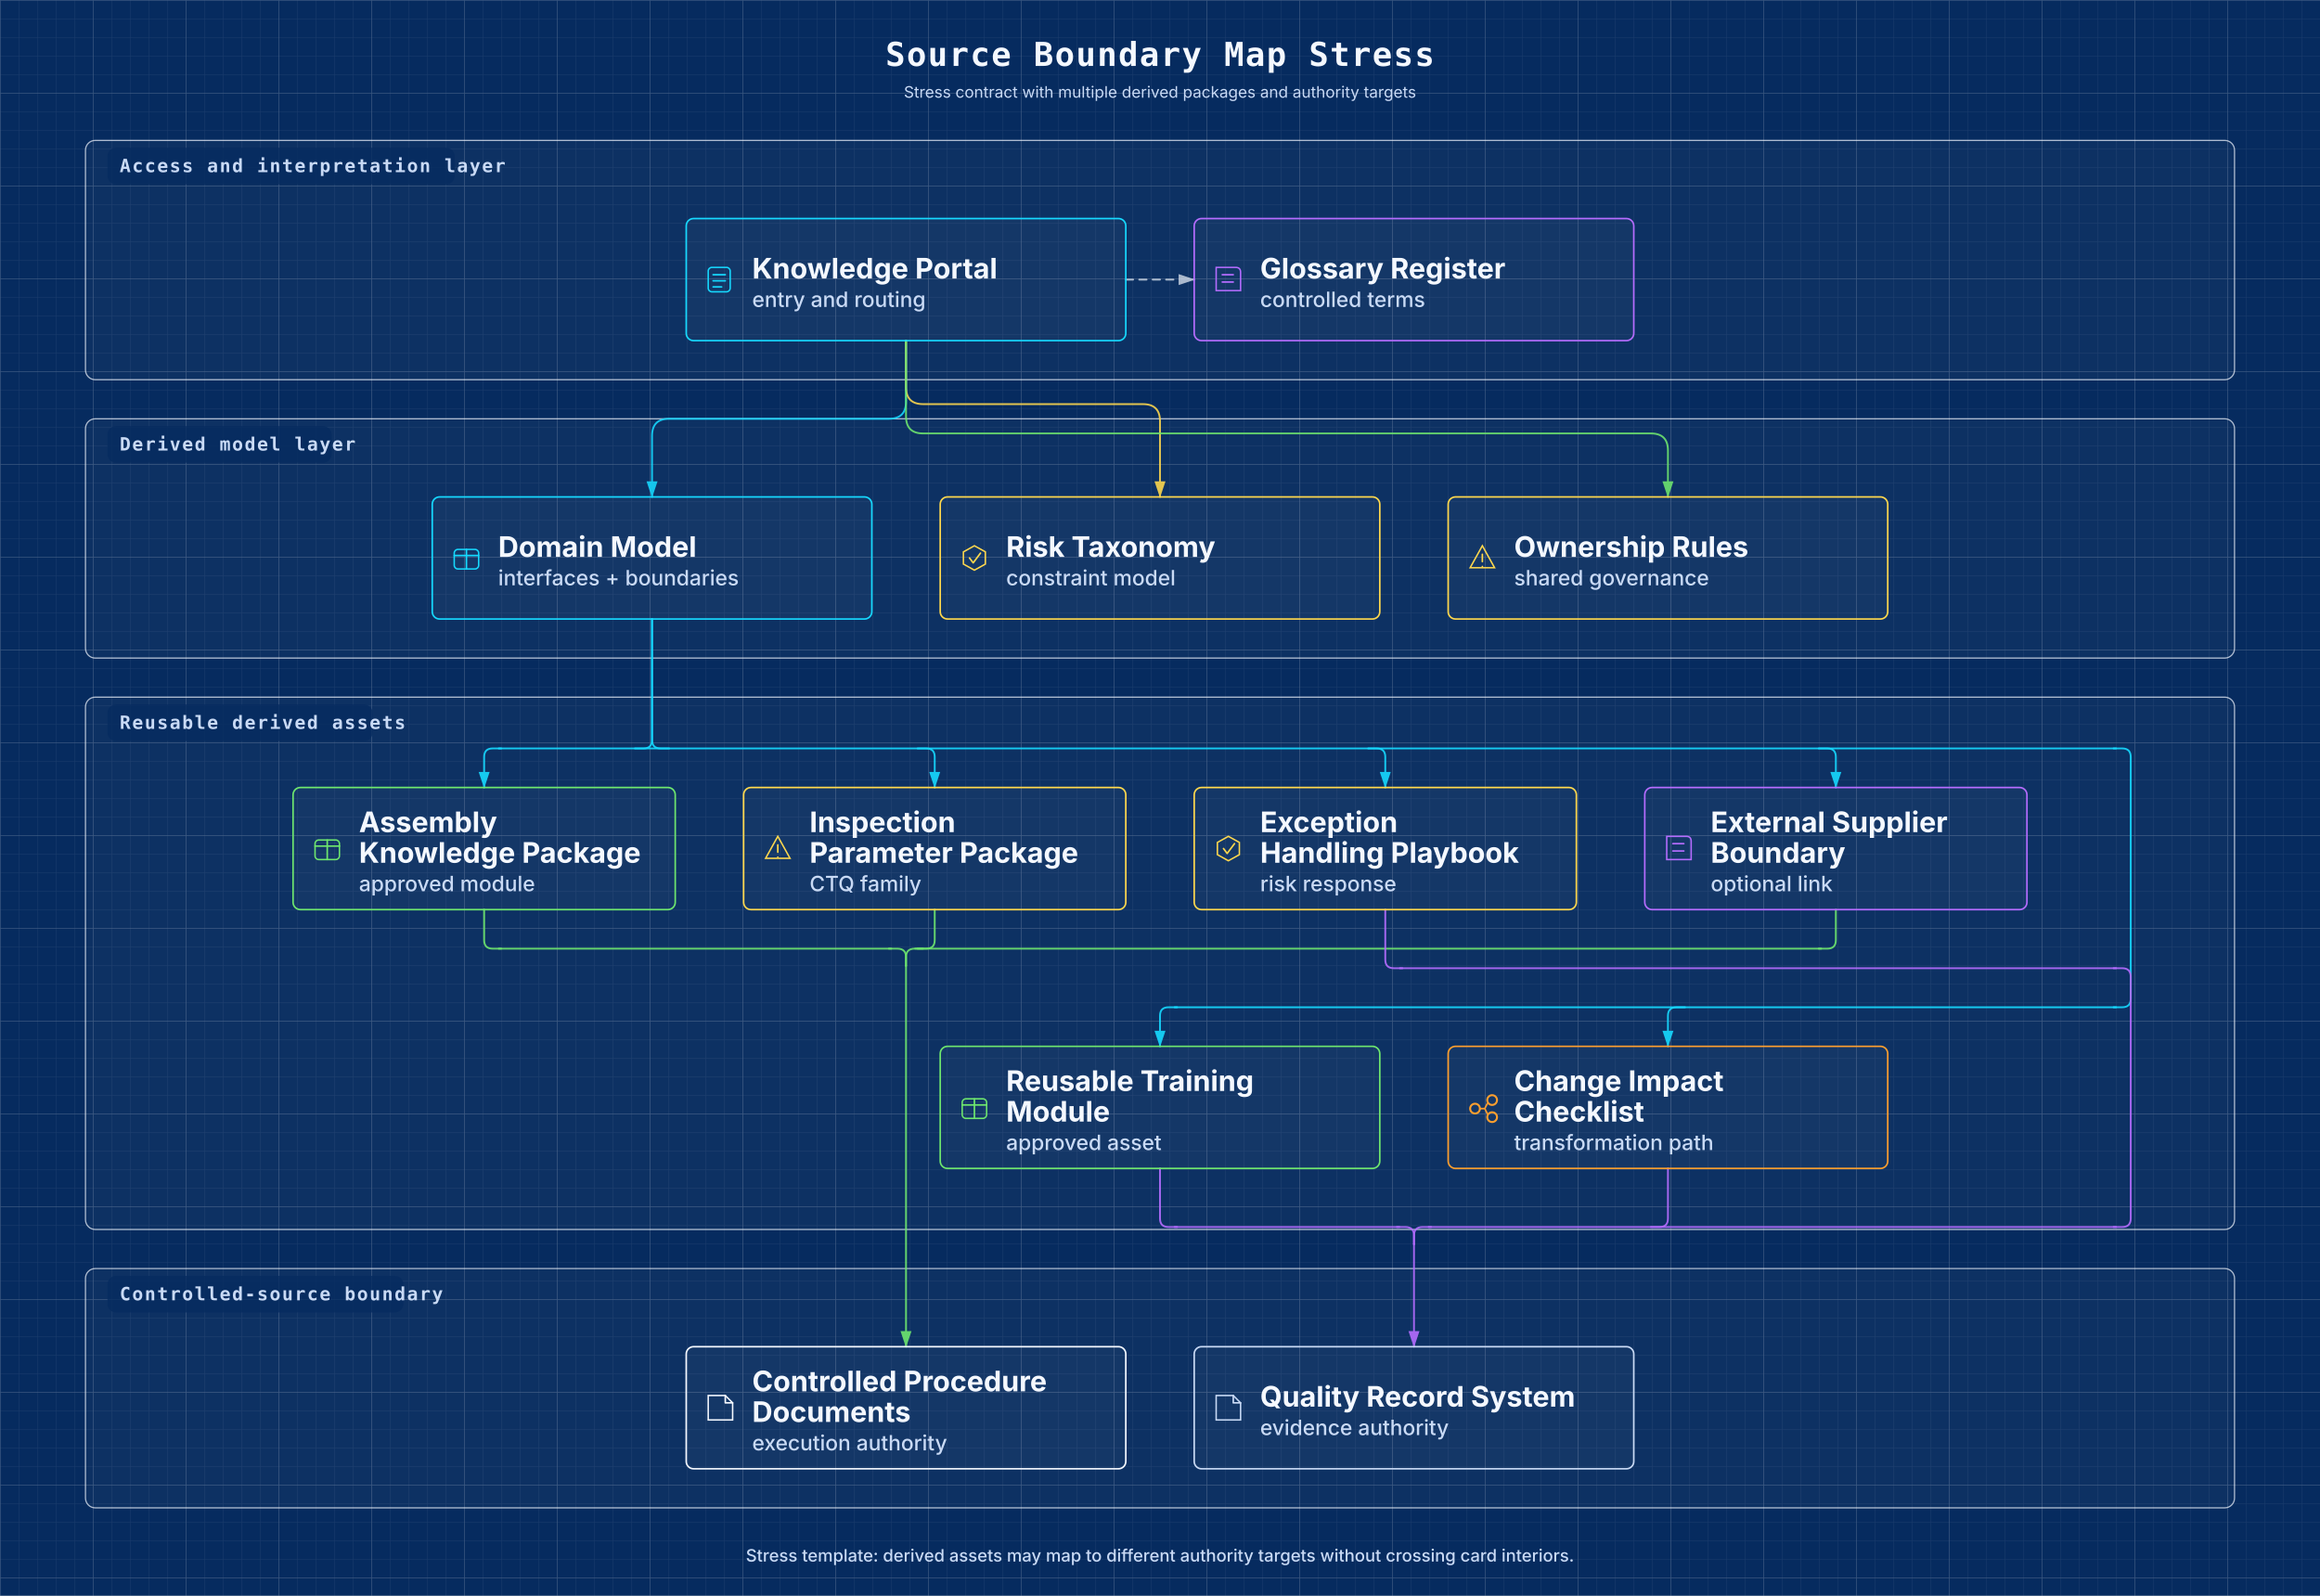
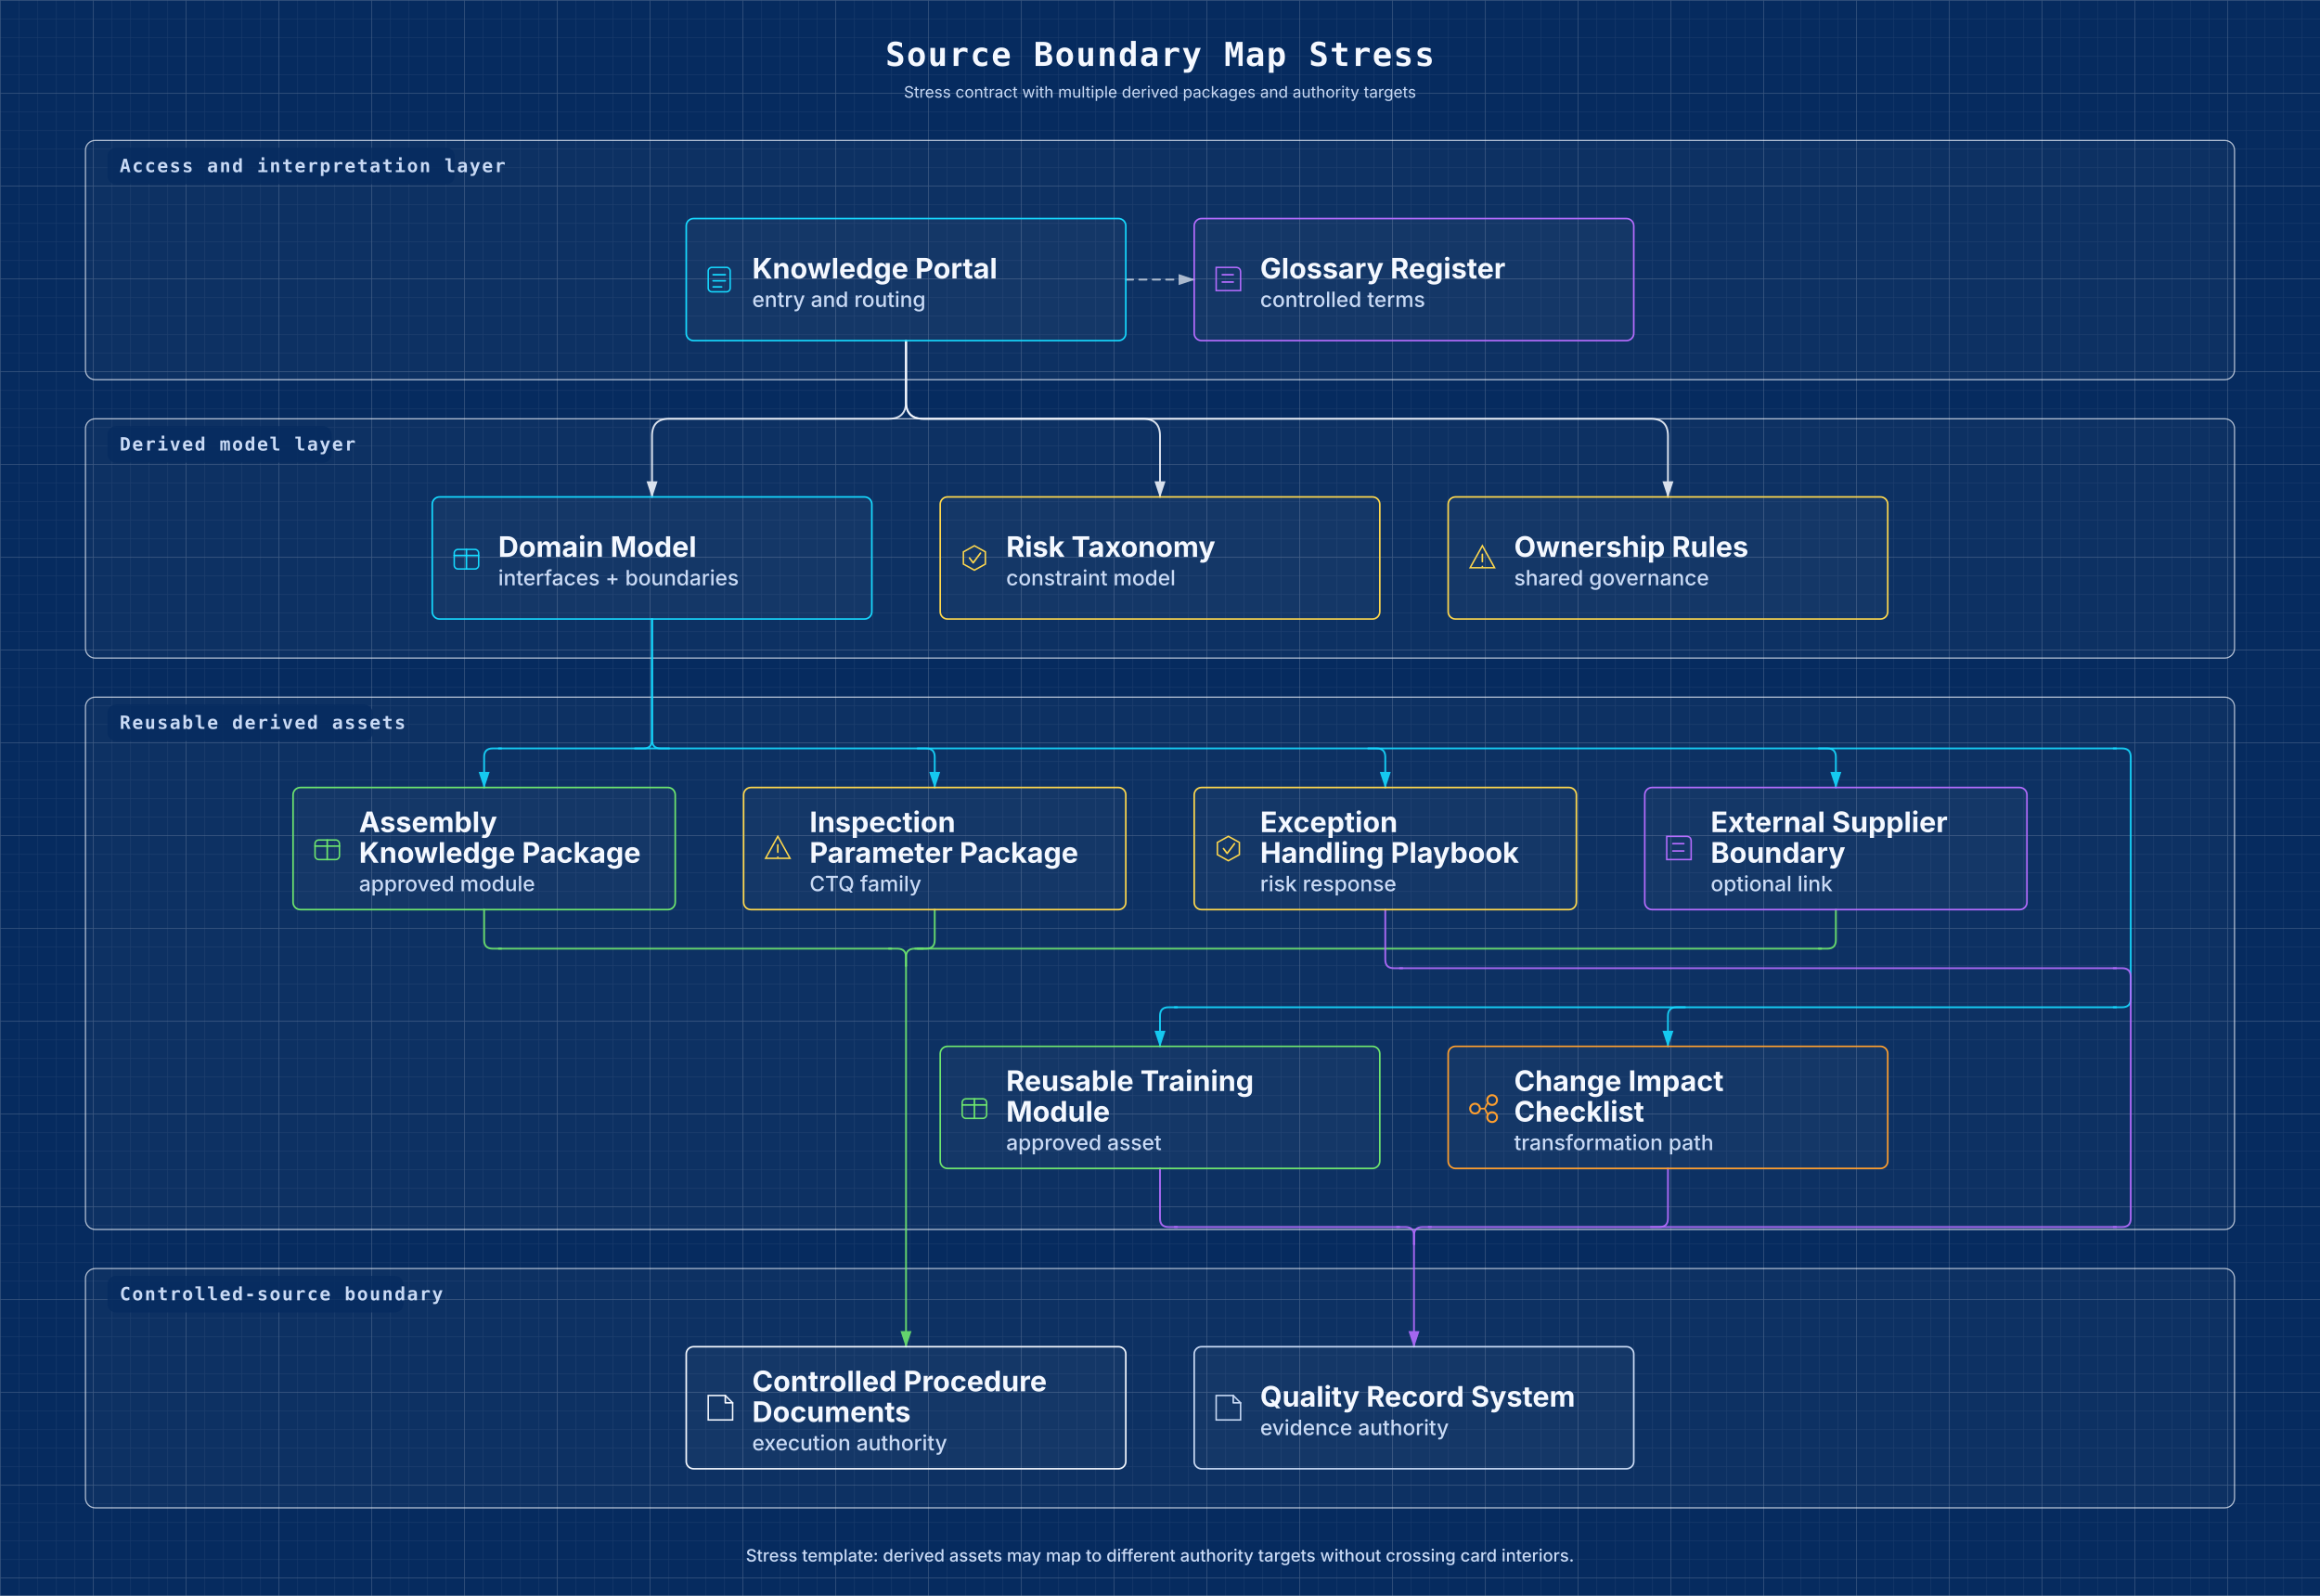
<svg xmlns="http://www.w3.org/2000/svg" width="1900" height="1307" viewBox="0 0 1900 1307" role="img" aria-label="Source Boundary Map Stress" data-style="accent-blueprint" data-diagram-type="source_boundary_map">
  <defs>
    <pattern id="blueprint-grid-small" width="15.2" height="15.2" patternUnits="userSpaceOnUse">
      <path d="M 15.2 0 H 0 V 15.2" fill="none" stroke="#FFFFFF" stroke-opacity="0.08" stroke-width="0.89" />
    </pattern>
    <pattern id="blueprint-grid" width="76" height="76" patternUnits="userSpaceOnUse">
      <rect width="76" height="76" fill="url(#blueprint-grid-small)" />
      <path d="M 76 0 H 0 V 76" fill="none" stroke="#FFFFFF" stroke-opacity="0.14" stroke-width="1.27" />
    </pattern>
    <marker id="arrow" markerWidth="10" markerHeight="10" refX="8.5" refY="3" orient="auto" markerUnits="strokeWidth">
      <path d="M0,0 L0,6 L9,3 z" fill="context-stroke" />
    </marker>
    <marker id="arrow-fanout" markerWidth="10" markerHeight="10" refX="8.5" refY="3" orient="auto" markerUnits="strokeWidth">
      <path d="M0,0 L0,6 L9,3 z" fill="context-stroke" />
    </marker>
    <marker id="arrow-fanin" markerWidth="10" markerHeight="10" refX="8.5" refY="3" orient="auto" markerUnits="strokeWidth">
      <path d="M0,0 L0,6 L9,3 z" fill="context-stroke" />
    </marker>
    <style>
    [data-style="accent-blueprint"] .title{font:700 27px IBM Plex Mono,JetBrains Mono,Consolas,monospace;fill:#F4F8FF;letter-spacing:.04em;text-transform:uppercase}
    [data-style="accent-blueprint"] .subtitle{font:400 13px IBM Plex Sans,Inter,Roboto Condensed,DIN,Segoe UI,Aptos,Arial,sans-serif;fill:#C9DAF5}
    [data-style="accent-blueprint"] .group-label{font:700 15px IBM Plex Mono,JetBrains Mono,Consolas,monospace;fill:#C9DAF5;letter-spacing:.08em;text-transform:uppercase}
    [data-style="accent-blueprint"] .card-title{font:700 17px IBM Plex Sans,Inter,Roboto Condensed,DIN,Segoe UI,Aptos,Arial,sans-serif;fill:#F4F8FF}
    [data-style="accent-blueprint"] .card-sub{font:500 13px IBM Plex Sans,Inter,Roboto Condensed,DIN,Segoe UI,Aptos,Arial,sans-serif;fill:#C9DAF5}
    [data-style="accent-blueprint"] .edge{fill:none;stroke:#F4F8FF;stroke-width:1.5;stroke-linecap:round;stroke-linejoin:round;opacity:0.88}
    [data-style="accent-blueprint"] .fanout{stroke:#FF9F2E;opacity:0.9}
    [data-style="accent-blueprint"] .fanin{stroke:#6EE66E;opacity:0.9}
    [data-style="accent-blueprint"] .route-shared{marker-end:none}
    [data-style="accent-blueprint"] .edge-dashed{stroke-dasharray:6 5;opacity:0.68}
    [data-style="accent-blueprint"] .note{font:500 14px IBM Plex Sans,Inter,Roboto Condensed,DIN,Segoe UI,Aptos,Arial,sans-serif;fill:#C9DAF5}
    [data-style="accent-blueprint"] .mono{font-family:IBM Plex Mono,JetBrains Mono,Consolas,monospace}
    [data-style="accent-blueprint"] .table-header{font:700 15.5px IBM Plex Mono,JetBrains Mono,Consolas,monospace;fill:#F4F8FF;letter-spacing:.08em;text-transform:uppercase}
    [data-style="accent-blueprint"] .table-cell{font:500 17px IBM Plex Sans,Inter,Roboto Condensed,DIN,Segoe UI,Aptos,Arial,sans-serif;fill:#F4F8FF}
    [data-style="accent-blueprint"] .table-cell-secondary{font:500 17px IBM Plex Sans,Inter,Roboto Condensed,DIN,Segoe UI,Aptos,Arial,sans-serif;fill:#C9DAF5}
    [data-style="accent-blueprint"] .info-panel-title{font:700 15px IBM Plex Mono,JetBrains Mono,Consolas,monospace;fill:#F4F8FF;letter-spacing:.08em;text-transform:uppercase}
    [data-style="accent-blueprint"] .info-panel-item{font:500 14px IBM Plex Sans,Inter,Roboto Condensed,DIN,Segoe UI,Aptos,Arial,sans-serif;fill:#C9DAF5}
    [data-style="accent-blueprint"] .tree-level-label{font:700 15px IBM Plex Mono,JetBrains Mono,Consolas,monospace;fill:#C9DAF5;letter-spacing:.08em;text-transform:uppercase}
    [data-style="accent-blueprint"] .hub-label{font:700 15px IBM Plex Mono,JetBrains Mono,Consolas,monospace;fill:#C9DAF5;letter-spacing:.08em;text-transform:uppercase}
    [data-style="accent-blueprint"] .icon-line{fill:none;stroke-width:1.3;stroke-linecap:round;stroke-linejoin:round}
  </style>
  </defs>
  <rect x="0" y="0" width="1900" height="1307" rx="0" fill="#062B5F" />
  <rect x="0" y="0" width="1900" height="1307" rx="0" fill="url(#blueprint-grid)" opacity="1" />
  <text x="950.0" y="54" text-anchor="middle" class="title">Source Boundary Map Stress</text>
  <text x="950.0" y="80.0" text-anchor="middle" class="subtitle">Stress contract with multiple derived packages and authority targets</text>
  <rect x="70" y="115" width="1760" height="196" class="group-panel" rx="8" fill="#FFFFFF" fill-opacity="0.03" stroke="#F4F8FF" stroke-opacity="0.7" stroke-width="1" />
  <rect x="70" y="343" width="1760" height="196" class="group-panel" rx="8" fill="#FFFFFF" fill-opacity="0.03" stroke="#F4F8FF" stroke-opacity="0.7" stroke-width="1" />
  <rect x="70" y="571" width="1760" height="436" class="group-panel" rx="8" fill="#FFFFFF" fill-opacity="0.03" stroke="#F4F8FF" stroke-opacity="0.7" stroke-width="1" />
  <rect x="70" y="1039" width="1760" height="196" class="group-panel" rx="8" fill="#FFFFFF" fill-opacity="0.03" stroke="#F4F8FF" stroke-opacity="0.7" stroke-width="1" />
  <path d="M 534.0 507.0 L 534.0 606.0 Q 534.0 613.0 527.0 613.0 L 520.0 613.0" class="edge fanout route-shared branch" style="stroke:#16D9FF" data-route-family="1" data-route-color="#16D9FF" />
  <path d="M 534.0 507.0 L 534.0 606.0 Q 534.0 613.0 541.0 613.0 L 548.0 613.0" class="edge fanout route-shared branch" style="stroke:#16D9FF" data-route-family="1" data-route-color="#16D9FF" />
  <path d="M 1731.0 613.0 L 1738.0 613.0 Q 1745.0 613.0 1745.0 620.0 L 1745.0 818.0 Q 1745.0 825.0 1738.0 825.0 L 1731.0 825.0" class="edge fanout route-shared trunk" style="stroke:#16D9FF" data-route-family="1" data-route-color="#16D9FF" />
  <path d="M 408.5 613.0 L 1733.0 613.0" class="edge fanout route-shared bus" style="stroke:#16D9FF" data-route-family="1" data-route-color="#16D9FF" />
  <path d="M 410.5 613.0 L 403.5 613.0 Q 396.5 613.0 396.5 620.0 L 396.5 645.0" class="edge fanout terminal" marker-end="url(#arrow-fanout)" style="stroke:#16D9FF" data-route-family="1" data-route-color="#16D9FF" />
  <path d="M 751.5 613.0 L 758.5 613.0 Q 765.5 613.0 765.5 620.0 L 765.5 645.0" class="edge fanout terminal" marker-end="url(#arrow-fanout)" style="stroke:#16D9FF" data-route-family="1" data-route-color="#16D9FF" />
  <path d="M 1120.5 613.0 L 1127.5 613.0 Q 1134.5 613.0 1134.5 620.0 L 1134.5 645.0" class="edge fanout terminal" marker-end="url(#arrow-fanout)" style="stroke:#16D9FF" data-route-family="1" data-route-color="#16D9FF" />
  <path d="M 1489.5 613.0 L 1496.5 613.0 Q 1503.5 613.0 1503.5 620.0 L 1503.5 645.0" class="edge fanout terminal" marker-end="url(#arrow-fanout)" style="stroke:#16D9FF" data-route-family="1" data-route-color="#16D9FF" />
  <path d="M 962.0 825.0 L 1733.0 825.0" class="edge fanout route-shared bus" style="stroke:#16D9FF" data-route-family="1" data-route-color="#16D9FF" />
  <path d="M 964.0 825.0 L 957.0 825.0 Q 950.0 825.0 950.0 832.0 L 950.0 857.0" class="edge fanout terminal" marker-end="url(#arrow-fanout)" style="stroke:#16D9FF" data-route-family="1" data-route-color="#16D9FF" />
  <path d="M 1380.0 825.0 L 1373.0 825.0 Q 1366.0 825.0 1366.0 832.0 L 1366.0 857.0" class="edge fanout terminal" marker-end="url(#arrow-fanout)" style="stroke:#16D9FF" data-route-family="1" data-route-color="#16D9FF" />
  <path d="M 396.5 745.0 L 396.5 770.0 Q 396.5 777.0 403.5 777.0 L 410.5 777.0" class="edge fanin route-shared branch" style="stroke:#6EE66E" data-route-family="0" data-route-color="#6EE66E" />
  <path d="M 765.5 745.0 L 765.5 770.0 Q 765.5 777.0 758.5 777.0 L 751.5 777.0" class="edge fanin route-shared branch" style="stroke:#6EE66E" data-route-family="0" data-route-color="#6EE66E" />
  <path d="M 1503.5 745.0 L 1503.5 770.0 Q 1503.5 777.0 1496.5 777.0 L 1489.5 777.0" class="edge fanin route-shared branch" style="stroke:#6EE66E" data-route-family="0" data-route-color="#6EE66E" />
  <path d="M 408.5 777.0 L 730.0 777.0" class="edge fanin route-shared bus" style="stroke:#6EE66E" data-route-family="0" data-route-color="#6EE66E" />
  <path d="M 749.5 777.0 L 1491.5 777.0" class="edge fanin route-shared bus" style="stroke:#6EE66E" data-route-family="0" data-route-color="#6EE66E" />
  <path d="M 728.0 777.0 L 735.0 777.0 Q 742.0 777.0 742.0 784.0 L 742.0 791.0" class="edge fanin route-shared merge" style="stroke:#6EE66E" data-route-family="0" data-route-color="#6EE66E" />
  <path d="M 756.0 777.0 L 749.0 777.0 Q 742.0 777.0 742.0 784.0 L 742.0 791.0" class="edge fanin route-shared merge" style="stroke:#6EE66E" data-route-family="0" data-route-color="#6EE66E" />
  <path d="M 742.0 791.0 L 742.0 1103.0" class="edge fanin terminal" marker-end="url(#arrow-fanin)" style="stroke:#6EE66E" data-route-family="0" data-route-color="#6EE66E" />
  <path d="M 1731.0 793.0 L 1738.0 793.0 Q 1745.0 793.0 1745.0 800.0 L 1745.0 998.0 Q 1745.0 1005.0 1738.0 1005.0 L 1731.0 1005.0" class="edge fanin route-shared trunk" style="stroke:#B56CFF" data-route-family="1" data-route-color="#B56CFF" />
  <path d="M 1134.5 745.0 L 1134.5 786.0 Q 1134.5 793.0 1141.5 793.0 L 1148.5 793.0" class="edge fanin route-shared branch" style="stroke:#B56CFF" data-route-family="1" data-route-color="#B56CFF" />
  <path d="M 1146.5 793.0 L 1733.0 793.0" class="edge fanin route-shared bus" style="stroke:#B56CFF" data-route-family="1" data-route-color="#B56CFF" />
  <path d="M 950.0 957.0 L 950.0 998.0 Q 950.0 1005.0 957.0 1005.0 L 964.0 1005.0" class="edge fanin route-shared branch" style="stroke:#B56CFF" data-route-family="1" data-route-color="#B56CFF" />
  <path d="M 1366.0 957.0 L 1366.0 998.0 Q 1366.0 1005.0 1359.0 1005.0 L 1352.0 1005.0" class="edge fanin route-shared branch" style="stroke:#B56CFF" data-route-family="1" data-route-color="#B56CFF" />
  <path d="M 962.0 1005.0 L 1146.0 1005.0" class="edge fanin route-shared bus" style="stroke:#B56CFF" data-route-family="1" data-route-color="#B56CFF" />
  <path d="M 1170.0 1005.0 L 1733.0 1005.0" class="edge fanin route-shared bus" style="stroke:#B56CFF" data-route-family="1" data-route-color="#B56CFF" />
  <path d="M 1144.0 1005.0 L 1151.0 1005.0 Q 1158.0 1005.0 1158.0 1012.0 L 1158.0 1019.0" class="edge fanin route-shared merge" style="stroke:#B56CFF" data-route-family="1" data-route-color="#B56CFF" />
  <path d="M 1172.0 1005.0 L 1165.0 1005.0 Q 1158.0 1005.0 1158.0 1012.0 L 1158.0 1019.0" class="edge fanin route-shared merge" style="stroke:#B56CFF" data-route-family="1" data-route-color="#B56CFF" />
  <path d="M 1158.0 1019.0 L 1158.0 1103.0" class="edge fanin terminal" marker-end="url(#arrow-fanin)" style="stroke:#B56CFF" data-route-family="1" data-route-color="#B56CFF" />
  <path d="M 922.0 229.0 L 978.0 229.0" class="edge edge-dashed" marker-end="url(#arrow)" />
-   <path d="M 742.0 279 L 742.0 329.0 Q 742.0 343.0 728.0 343.0 L 548.0 343.0 Q 534.0 343.0 534.0 357.0 L 534.0 407" class="edge direct-link" marker-end="url(#arrow)" style="stroke:#16D9FF" data-route-color="#16D9FF" data-direct-corridor="down:279:407" data-direct-lane="0" data-lane-shift="0.0" />
-   <path d="M 742.0 279 L 742.0 317.0 Q 742.0 331.0 756.0 331.0 L 936.0 331.0 Q 950.0 331.0 950.0 345.0 L 950.0 407" class="edge direct-link" marker-end="url(#arrow)" style="stroke:#FFD84D" data-route-color="#FFD84D" data-direct-corridor="down:279:407" data-direct-lane="1" data-lane-shift="-12.0" />
-   <path d="M 742.0 279 L 742.0 341.0 Q 742.0 355.0 756.0 355.0 L 1352.0 355.0 Q 1366.0 355.0 1366.0 369.0 L 1366.0 407" class="edge direct-link" marker-end="url(#arrow)" style="stroke:#6EE66E" data-route-color="#6EE66E" data-direct-corridor="down:279:407" data-direct-lane="2" data-lane-shift="12.0" />
+   <path d="M 742.0 279 L 742.0 329.0 Q 742.0 343.0 728.0 343.0 L 548.0 343.0 Q 534.0 343.0 534.0 357.0 L 534.0 407" class="edge" marker-end="url(#arrow)" />
+   <path d="M 742.0 279 L 742.0 329.0 Q 742.0 343.0 756.0 343.0 L 936.0 343.0 Q 950.0 343.0 950.0 357.0 L 950.0 407" class="edge" marker-end="url(#arrow)" />
+   <path d="M 742.0 279 L 742.0 329.0 Q 742.0 343.0 756.0 343.0 L 1352.0 343.0 Q 1366.0 343.0 1366.0 357.0 L 1366.0 407" class="edge" marker-end="url(#arrow)" />
  <g class="group-label-wrap">
    <rect x="88" y="121" width="284.4" height="30" rx="7" fill="#062B5F" fill-opacity="0.78" />
    <text x="98" y="141" class="group-label">Access and interpretation layer</text>
  </g>
  <g class="group-label-wrap">
    <rect x="88" y="349" width="183.6" height="30" rx="7" fill="#062B5F" fill-opacity="0.78" />
    <text x="98" y="369" class="group-label">Derived model layer</text>
  </g>
  <g class="group-label-wrap">
    <rect x="88" y="577" width="217.2" height="30" rx="7" fill="#062B5F" fill-opacity="0.78" />
    <text x="98" y="597" class="group-label">Reusable derived assets</text>
  </g>
  <g class="group-label-wrap">
    <rect x="88" y="1045" width="242.4" height="30" rx="7" fill="#062B5F" fill-opacity="0.78" />
    <text x="98" y="1065" class="group-label">Controlled-source boundary</text>
  </g>
  <g id="node-portal" class="card node-card">
    <rect x="562.0" y="179" width="360" height="100" rx="6" fill="#FFFFFF" fill-opacity="0.03" stroke="#16D9FF" stroke-width="1.3" />
    <rect x="580.0" y="219.0" width="18" height="20" rx="3" fill="none" stroke="#16D9FF" stroke-width="1.2" />
    <path d="M584.0,225.0 H594.0 M584.0,230.0 H594.0 M584.0,235.0 H591.0" class="icon-line" stroke="#16D9FF" />
    <text x="616.0" y="228.087" text-anchor="start" class="card-title" style="font-size:23.2px">Knowledge Portal</text>
    <text x="616.0" y="251.405" text-anchor="start" class="card-sub" style="font-size:17.3px">entry and routing</text>
  </g>
  <g id="node-glossary" class="card node-card">
    <rect x="978.0" y="179" width="360" height="100" rx="6" fill="#FFFFFF" fill-opacity="0.03" stroke="#B56CFF" stroke-width="1.3" />
    <path d="M996.0,219.0 H1012.0 Q1016.0,219.0 1016.0,223.0 V238.0 H996.0 Z" fill="none" stroke="#B56CFF" stroke-width="1.2" />
    <path d="M1001.0,225.0 H1010.0 M1001.0,231.0 H1010.0" class="icon-line" stroke="#B56CFF" />
    <text x="1032.0" y="228.087" text-anchor="start" class="card-title" style="font-size:23.2px">Glossary Register</text>
    <text x="1032.0" y="251.405" text-anchor="start" class="card-sub" style="font-size:17.3px">controlled terms</text>
  </g>
  <g id="node-domain_model" class="card node-card">
    <rect x="354.0" y="407" width="360" height="100" rx="6" fill="#FFFFFF" fill-opacity="0.03" stroke="#16D9FF" stroke-width="1.3" />
    <rect x="372.0" y="450.0" width="20" height="16" rx="3" fill="none" stroke="#16D9FF" stroke-width="1.2" />
    <path d="M372.0,455.0 H392.0 M382.0,450.0 V466.0" class="icon-line" stroke="#16D9FF" />
    <text x="408.0" y="456.087" text-anchor="start" class="card-title" style="font-size:23.2px">Domain Model</text>
    <text x="408.0" y="479.405" text-anchor="start" class="card-sub" style="font-size:17.3px">interfaces + boundaries</text>
  </g>
  <g id="node-risk_taxonomy" class="card node-card">
    <rect x="770.0" y="407" width="360" height="100" rx="6" fill="#FFFFFF" fill-opacity="0.03" stroke="#FFD84D" stroke-width="1.3" />
    <path d="M798.0,447.0 L807.0,452.0 V462.0 L798.0,467.0 L789.0,462.0 V452.0 Z" fill="none" stroke="#FFD84D" stroke-width="1.2" />
    <path d="M794.0,457.0 L797.0,461.0 L803.0,453.0" class="icon-line" stroke="#FFD84D" />
    <text x="824.0" y="456.087" text-anchor="start" class="card-title" style="font-size:23.2px">Risk Taxonomy</text>
    <text x="824.0" y="479.405" text-anchor="start" class="card-sub" style="font-size:17.3px">constraint model</text>
  </g>
  <g id="node-ownership_rules" class="card node-card">
    <rect x="1186.0" y="407" width="360" height="100" rx="6" fill="#FFFFFF" fill-opacity="0.03" stroke="#FFD84D" stroke-width="1.3" />
    <path d="M1214.0,447.0 L1224.0,465.0 H1204.0 Z" fill="none" stroke="#FFD84D" stroke-width="1.2" />
    <path d="M1214.0,454.0 V460.0 M1214.0,464.0 V464.0" class="icon-line" stroke="#FFD84D" />
    <text x="1240.0" y="456.087" text-anchor="start" class="card-title" style="font-size:23.2px">Ownership Rules</text>
    <text x="1240.0" y="479.405" text-anchor="start" class="card-sub" style="font-size:17.3px">shared governance</text>
  </g>
  <g id="node-asset_a" class="card node-card">
    <rect x="240.0" y="645" width="313.0" height="100" rx="6" fill="#FFFFFF" fill-opacity="0.03" stroke="#6EE66E" stroke-width="1.3" />
    <rect x="258.0" y="688.0" width="20" height="16" rx="3" fill="none" stroke="#6EE66E" stroke-width="1.2" />
    <path d="M258.0,693.0 H278.0 M268.0,688.0 V704.0" class="icon-line" stroke="#6EE66E" />
    <text x="294.0" y="681.549" text-anchor="start" class="card-title" style="font-size:23.2px">Assembly</text>
    <text x="294.0" y="706.626" text-anchor="start" class="card-title" style="font-size:23.2px">Knowledge Package</text>
    <text x="294.0" y="729.943" text-anchor="start" class="card-sub" style="font-size:17.3px">approved module</text>
  </g>
  <g id="node-asset_b" class="card node-card">
    <rect x="609.0" y="645" width="313.0" height="100" rx="6" fill="#FFFFFF" fill-opacity="0.03" stroke="#FFD84D" stroke-width="1.3" />
    <path d="M637.0,685.0 L647.0,703.0 H627.0 Z" fill="none" stroke="#FFD84D" stroke-width="1.2" />
    <path d="M637.0,692.0 V698.0 M637.0,702.0 V702.0" class="icon-line" stroke="#FFD84D" />
    <text x="663.0" y="681.549" text-anchor="start" class="card-title" style="font-size:23.2px">Inspection</text>
    <text x="663.0" y="706.626" text-anchor="start" class="card-title" style="font-size:23.2px">Parameter Package</text>
    <text x="663.0" y="729.943" text-anchor="start" class="card-sub" style="font-size:17.3px">CTQ family</text>
  </g>
  <g id="node-asset_c" class="card node-card">
    <rect x="978.0" y="645" width="313.0" height="100" rx="6" fill="#FFFFFF" fill-opacity="0.03" stroke="#FFD84D" stroke-width="1.3" />
    <path d="M1006.0,685.0 L1015.0,690.0 V700.0 L1006.0,705.0 L997.0,700.0 V690.0 Z" fill="none" stroke="#FFD84D" stroke-width="1.2" />
    <path d="M1002.0,695.0 L1005.0,699.0 L1011.0,691.0" class="icon-line" stroke="#FFD84D" />
    <text x="1032.0" y="681.549" text-anchor="start" class="card-title" style="font-size:23.2px">Exception</text>
    <text x="1032.0" y="706.626" text-anchor="start" class="card-title" style="font-size:23.2px">Handling Playbook</text>
    <text x="1032.0" y="729.943" text-anchor="start" class="card-sub" style="font-size:17.3px">risk response</text>
  </g>
  <g id="node-asset_d" class="card node-card">
    <rect x="1347.0" y="645" width="313.0" height="100" rx="6" fill="#FFFFFF" fill-opacity="0.03" stroke="#B56CFF" stroke-width="1.3" />
    <path d="M1365.0,685.0 H1381.0 Q1385.0,685.0 1385.0,689.0 V704.0 H1365.0 Z" fill="none" stroke="#B56CFF" stroke-width="1.2" />
    <path d="M1370.0,691.0 H1379.0 M1370.0,697.0 H1379.0" class="icon-line" stroke="#B56CFF" />
    <text x="1401.0" y="681.549" text-anchor="start" class="card-title" style="font-size:23.2px">External Supplier</text>
    <text x="1401.0" y="706.626" text-anchor="start" class="card-title" style="font-size:23.2px">Boundary</text>
    <text x="1401.0" y="729.943" text-anchor="start" class="card-sub" style="font-size:17.3px">optional link</text>
  </g>
  <g id="node-asset_e" class="card node-card">
    <rect x="770.0" y="857" width="360" height="100" rx="6" fill="#FFFFFF" fill-opacity="0.03" stroke="#6EE66E" stroke-width="1.3" />
    <rect x="788.0" y="900.0" width="20" height="16" rx="3" fill="none" stroke="#6EE66E" stroke-width="1.2" />
    <path d="M788.0,905.0 H808.0 M798.0,900.0 V916.0" class="icon-line" stroke="#6EE66E" />
    <text x="824.0" y="893.549" text-anchor="start" class="card-title" style="font-size:23.2px">Reusable Training</text>
    <text x="824.0" y="918.626" text-anchor="start" class="card-title" style="font-size:23.2px">Module</text>
    <text x="824.0" y="941.943" text-anchor="start" class="card-sub" style="font-size:17.3px">approved asset</text>
  </g>
  <g id="node-asset_f" class="card node-card">
    <rect x="1186.0" y="857" width="360" height="100" rx="6" fill="#FFFFFF" fill-opacity="0.03" stroke="#FF9F2E" stroke-width="1.3" />
    <circle cx="1208.0" cy="908.0" r="4" fill="none" stroke="#FF9F2E" stroke-width="1.6" />
    <circle cx="1222.0" cy="901.0" r="4" fill="none" stroke="#FF9F2E" stroke-width="1.6" />
    <circle cx="1222.0" cy="915.0" r="4" fill="none" stroke="#FF9F2E" stroke-width="1.6" />
    <path d="M1212.0,908.0 H1216.0 M1218.0,904.0 L1216.0,908.0 L1218.0,912.0" class="icon-line" stroke="#FF9F2E" />
    <text x="1240.0" y="893.549" text-anchor="start" class="card-title" style="font-size:23.2px">Change Impact</text>
    <text x="1240.0" y="918.626" text-anchor="start" class="card-title" style="font-size:23.2px">Checklist</text>
    <text x="1240.0" y="941.943" text-anchor="start" class="card-sub" style="font-size:17.3px">transformation path</text>
  </g>
  <g id="node-controlled_docs" class="card node-card">
    <rect x="562.0" y="1103" width="360" height="100" rx="6" fill="#FFFFFF" fill-opacity="0.03" stroke="#F4F8FF" stroke-width="1.3" />
    <path d="M580.0,1143.0 H594.0 L600.0,1149.0 V1163.0 H580.0 Z" fill="none" stroke="#F4F8FF" stroke-width="1.2" />
    <path d="M594.0,1143.0 V1149.0 H600.0" class="icon-line" stroke="#F4F8FF" />
    <text x="616.0" y="1139.549" text-anchor="start" class="card-title" style="font-size:23.2px">Controlled Procedure</text>
    <text x="616.0" y="1164.626" text-anchor="start" class="card-title" style="font-size:23.2px">Documents</text>
    <text x="616.0" y="1187.943" text-anchor="start" class="card-sub" style="font-size:17.3px">execution authority</text>
  </g>
  <g id="node-record_system" class="card node-card">
    <rect x="978.0" y="1103" width="360" height="100" rx="6" fill="#FFFFFF" fill-opacity="0.03" stroke="#C9DAF5" stroke-width="1.3" />
    <path d="M996.0,1143.0 H1010.0 L1016.0,1149.0 V1163.0 H996.0 Z" fill="none" stroke="#C9DAF5" stroke-width="1.2" />
    <path d="M1010.0,1143.0 V1149.0 H1016.0" class="icon-line" stroke="#C9DAF5" />
    <text x="1032.0" y="1152.087" text-anchor="start" class="card-title" style="font-size:23.2px">Quality Record System</text>
    <text x="1032.0" y="1175.405" text-anchor="start" class="card-sub" style="font-size:17.3px">evidence authority</text>
  </g>
  <text x="950.0" y="1279" text-anchor="middle" class="note">Stress template: derived assets may map to different authority targets without crossing card interiors.</text>
</svg>
